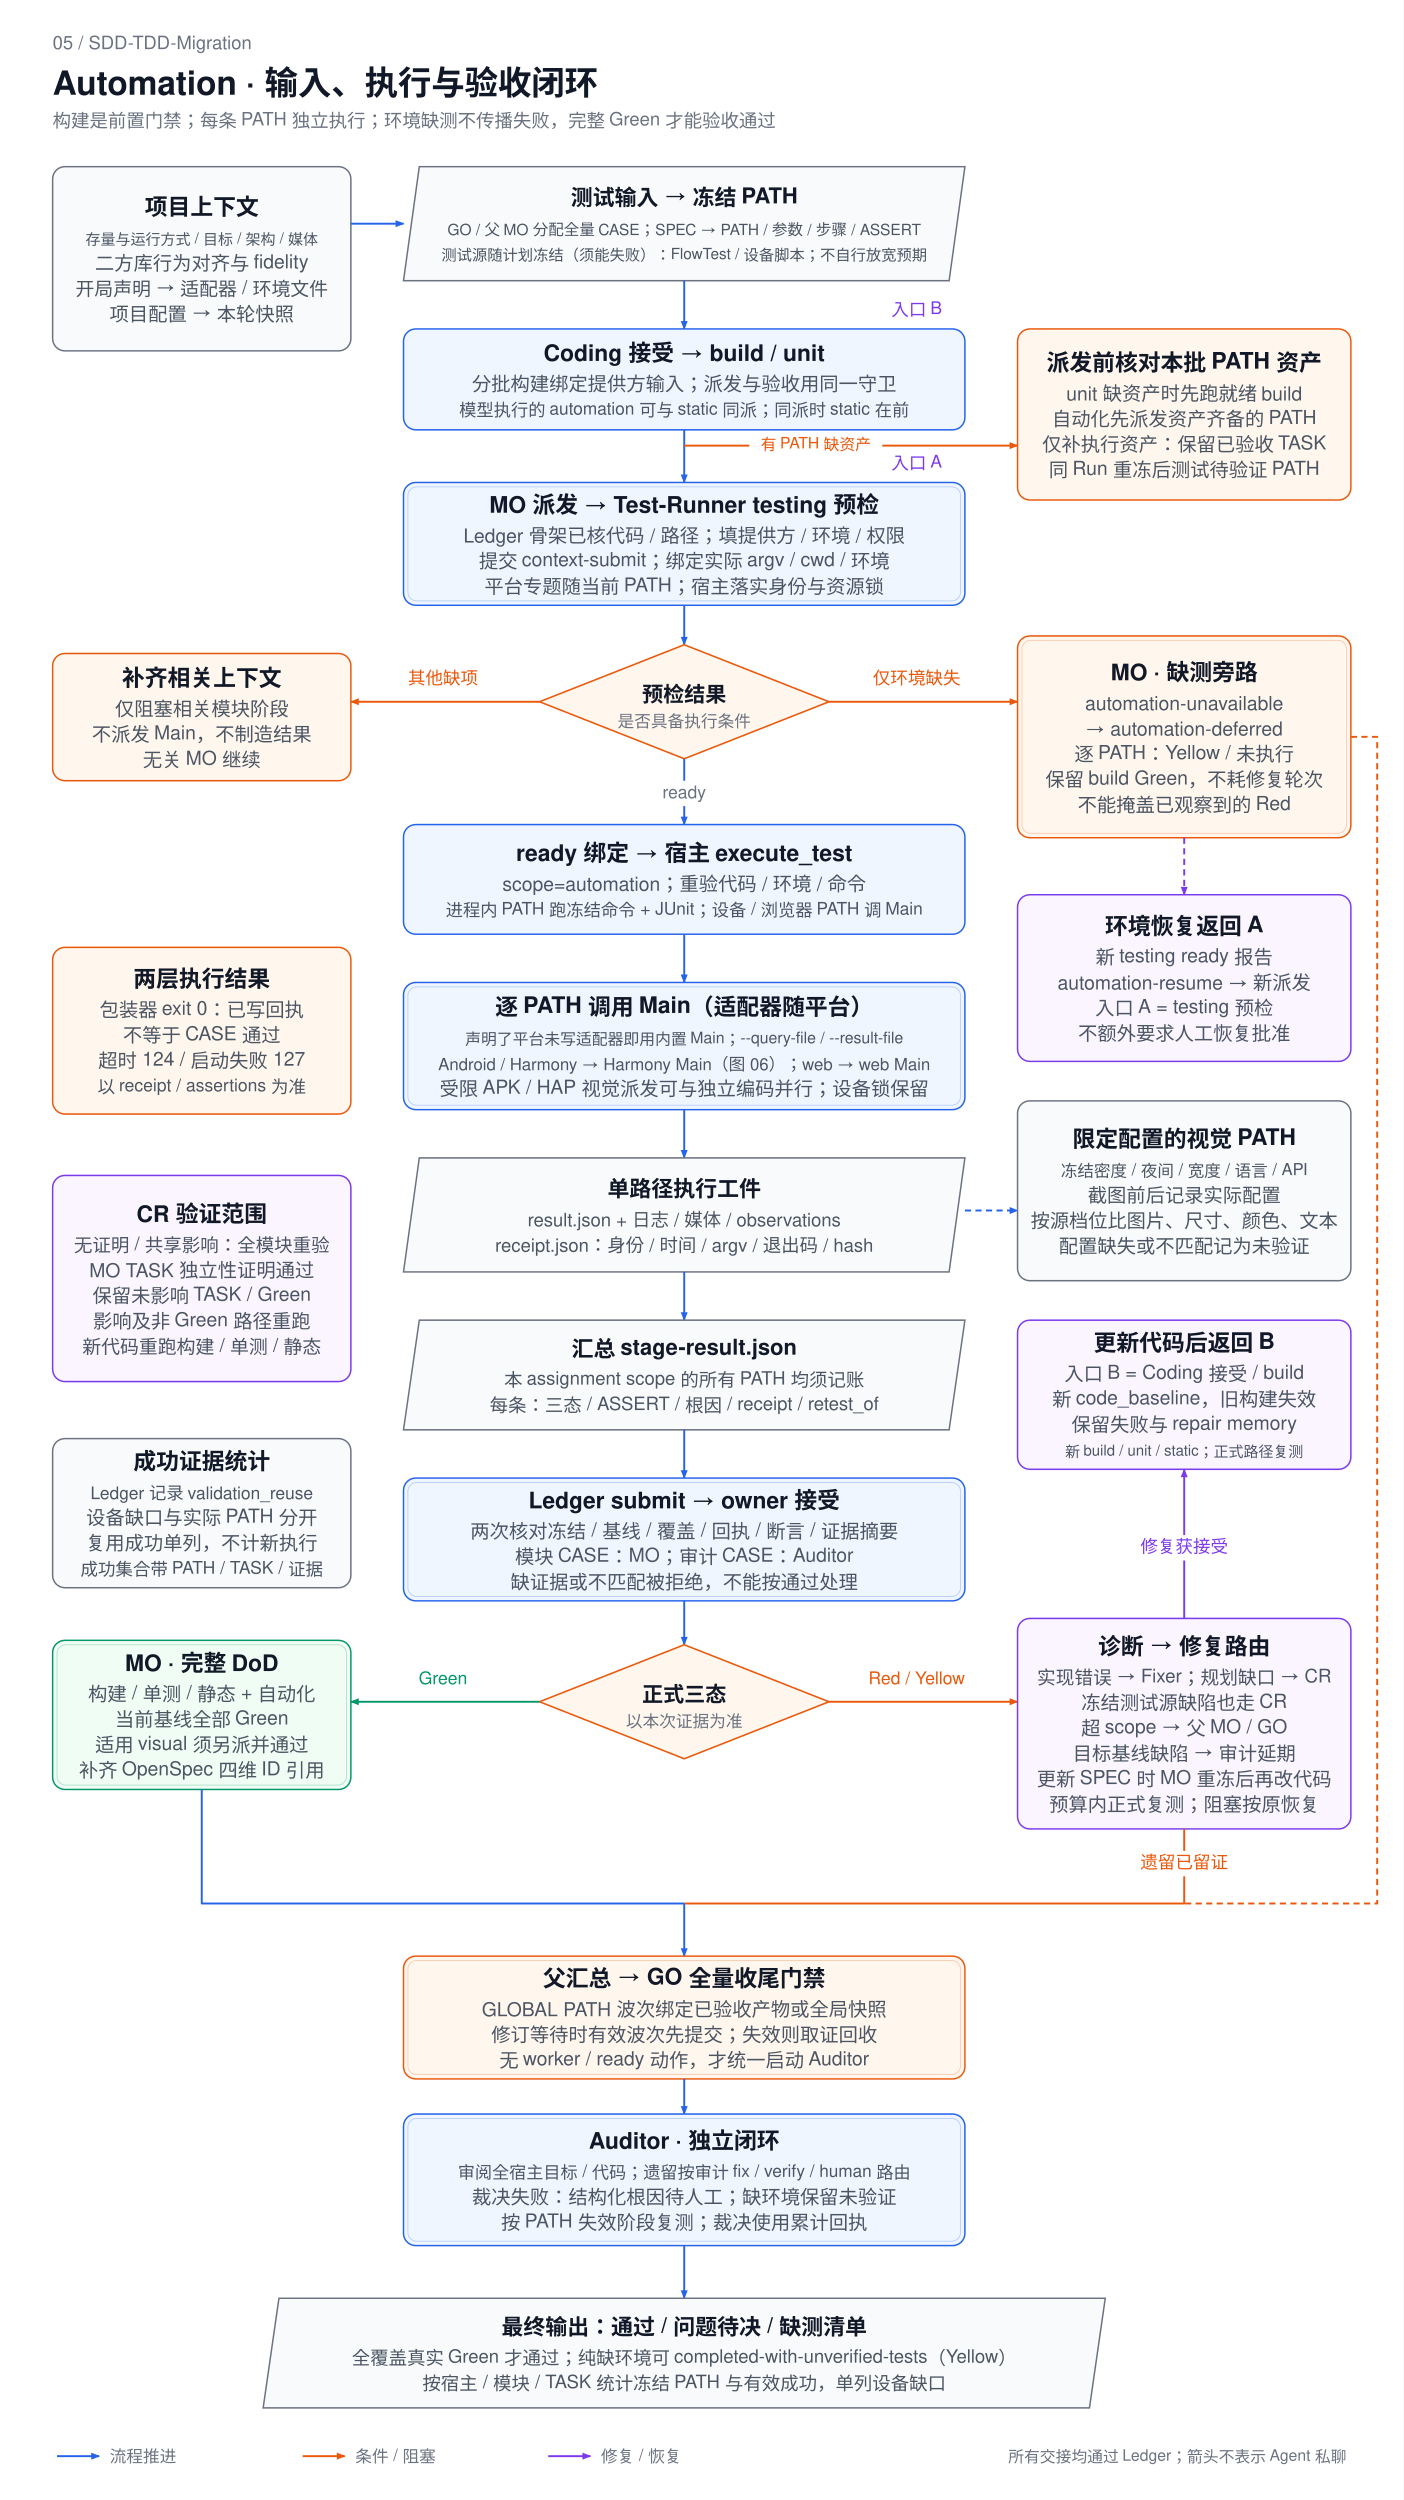
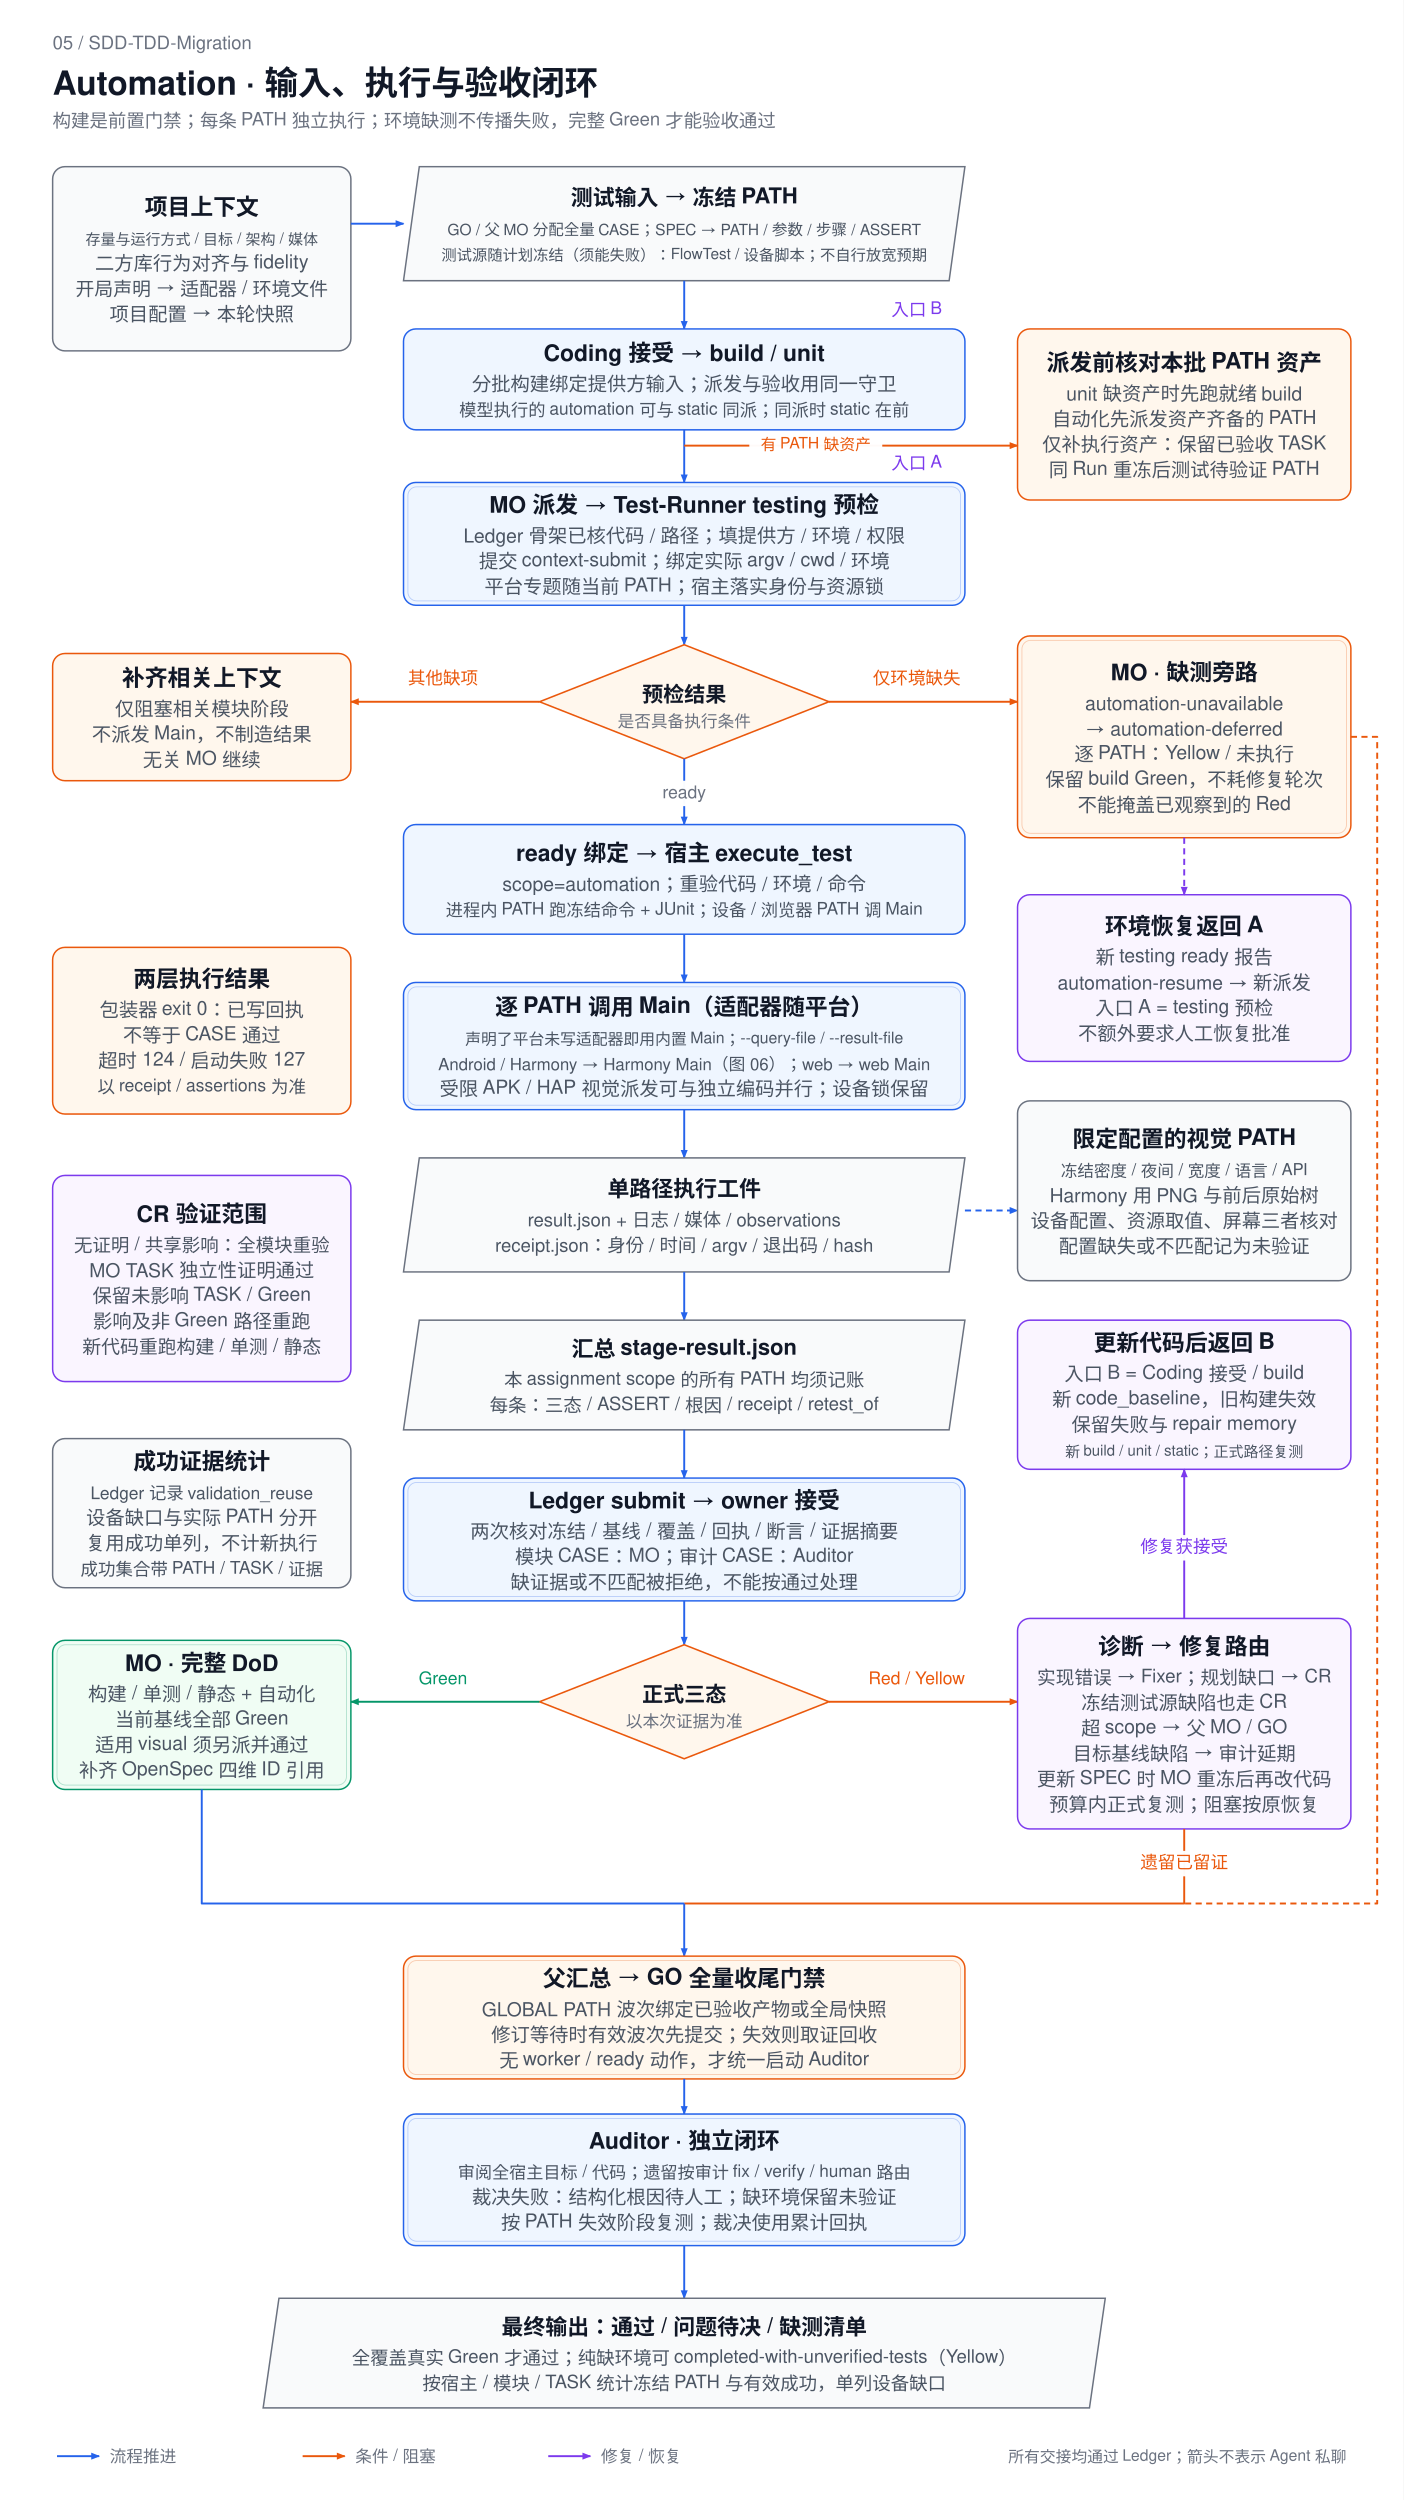
<svg xmlns="http://www.w3.org/2000/svg" width="1600" height="2850" viewBox="0 0 1600 2850" role="img" aria-labelledby="title desc">
  <style>text {font-family: "Helvetica Neue", Helvetica, Arial, "PingFang SC", "Microsoft YaHei", sans-serif;}</style>
  <defs>
    <marker id="arrow-blue" markerWidth="10" markerHeight="8" refX="9" refY="4" orient="auto" markerUnits="userSpaceOnUse">
      <path d="M0,0 L10,4 L0,8 Z" fill="#2563eb" />
    </marker>
    <marker id="arrow-orange" markerWidth="10" markerHeight="8" refX="9" refY="4" orient="auto" markerUnits="userSpaceOnUse">
      <path d="M0,0 L10,4 L0,8 Z" fill="#ea580c" />
    </marker>
    <marker id="arrow-green" markerWidth="10" markerHeight="8" refX="9" refY="4" orient="auto" markerUnits="userSpaceOnUse">
      <path d="M0,0 L10,4 L0,8 Z" fill="#059669" />
    </marker>
    <marker id="arrow-purple" markerWidth="10" markerHeight="8" refX="9" refY="4" orient="auto" markerUnits="userSpaceOnUse">
      <path d="M0,0 L10,4 L0,8 Z" fill="#7c3aed" />
    </marker>
    <marker id="arrow-gray" markerWidth="10" markerHeight="8" refX="9" refY="4" orient="auto" markerUnits="userSpaceOnUse">
      <path d="M0,0 L10,4 L0,8 Z" fill="#6b7280" />
    </marker>
  </defs>
  <rect width="1600" height="2850" fill="white" />
  <text x="60" y="56" font-size="21.00" fill="#6b7280" text-anchor="start" font-weight="400">05  /  SDD-TDD-Migration</text>
  <text x="60" y="108" font-size="38.00" fill="#111827" text-anchor="start" font-weight="700">Automation · 输入、执行与验收闭环</text>
  <text x="60" y="145" font-size="21.00" fill="#6b7280" text-anchor="start" font-weight="400">构建是前置门禁；每条 PATH 独立执行；环境缺测不传播失败，完整 Green 才能验收通过</text>
  <path d="M478,190 H1100 L1082,320 H460 Z" fill="#f9fafb" stroke="#6b7280" stroke-width="1.7" />
  <text x="780.0" y="234.0" font-size="25.00" fill="#111827" text-anchor="middle" font-weight="650">测试输入 → 冻结 PATH</text>
  <text x="780.0" y="268.0" font-size="17.68" fill="#4b5563" text-anchor="middle" font-weight="400">GO / 父 MO 分配全量 CASE；SPEC → PATH / 参数 / 步骤 / ASSERT</text>
  <text x="780.0" y="297.0" font-size="17.43" fill="#4b5563" text-anchor="middle" font-weight="400">测试源随计划冻结（须能失败）：FlowTest / 设备脚本；不自行放宽预期</text>
  <rect x="60" y="190" width="340" height="210" rx="14" fill="#f9fafb" stroke="#6b7280" stroke-width="1.7" />
  <text x="230.0" y="245.0" font-size="26.00" fill="#111827" text-anchor="middle" font-weight="650">项目上下文</text>
  <text x="230.0" y="279.0" font-size="17.10" fill="#4b5563" text-anchor="middle" font-weight="400">存量与运行方式 / 目标 / 架构 / 媒体</text>
  <text x="230.0" y="308.0" font-size="22.00" fill="#4b5563" text-anchor="middle" font-weight="400">二方库行为对齐与 fidelity</text>
  <text x="230.0" y="337.0" font-size="21.50" fill="#4b5563" text-anchor="middle" font-weight="400">开局声明 → 适配器 / 环境文件</text>
  <text x="230.0" y="366.0" font-size="22.00" fill="#4b5563" text-anchor="middle" font-weight="400">项目配置 → 本轮快照</text>
  <path d="M400,255 L460,255" fill="none" stroke="#2563eb" stroke-width="2.2" stroke-linejoin="round" marker-end="url(#arrow-blue)" />
  <path d="M780,320 L780,375" fill="none" stroke="#2563eb" stroke-width="2.2" stroke-linejoin="round" marker-end="url(#arrow-blue)" />
  <rect x="460" y="375" width="640" height="115" rx="14" fill="#eff6ff" stroke="#2563eb" stroke-width="1.7" />
  <text x="780.0" y="411.5" font-size="26.00" fill="#111827" text-anchor="middle" font-weight="650">Coding 接受 → build / unit</text>
  <text x="780.0" y="445.5" font-size="22.00" fill="#4b5563" text-anchor="middle" font-weight="400">分批构建绑定提供方输入；派发与验收用同一守卫</text>
  <text x="780.0" y="474.5" font-size="19.70" fill="#4b5563" text-anchor="middle" font-weight="400">模型执行的 automation 可与 static 同派；同派时 static 在前</text>
  <rect x="1160" y="375" width="380" height="195" rx="14" fill="#fff7ed" stroke="#ea580c" stroke-width="1.7" />
  <text x="1350.0" y="422.5" font-size="26.00" fill="#111827" text-anchor="middle" font-weight="650">派发前核对本批 PATH 资产</text>
  <text x="1350.0" y="456.5" font-size="22.00" fill="#4b5563" text-anchor="middle" font-weight="400">unit 缺资产时先跑就绪 build</text>
  <text x="1350.0" y="485.5" font-size="22.00" fill="#4b5563" text-anchor="middle" font-weight="400">自动化先派发资产齐备的 PATH</text>
  <text x="1350.0" y="514.5" font-size="22.00" fill="#4b5563" text-anchor="middle" font-weight="400">仅补执行资产：保留已验收 TASK</text>
  <text x="1350.0" y="543.5" font-size="22.00" fill="#4b5563" text-anchor="middle" font-weight="400">同 Run 重冻后测试待验证 PATH</text>
  <path d="M780,490 L780,550" fill="none" stroke="#2563eb" stroke-width="2.2" stroke-linejoin="round" marker-end="url(#arrow-blue)" />
  <path d="M780,508 L1160,508" fill="none" stroke="#ea580c" stroke-width="2.2" stroke-linejoin="round" marker-end="url(#arrow-orange)" />
  <rect x="854.22" y="495" width="151.56" height="27" rx="4" fill="white" opacity="0.97" />
  <text x="930" y="513" font-size="18.00" fill="#ea580c" text-anchor="middle" font-weight="400">有 PATH 缺资产</text>
  <rect x="460" y="550" width="640" height="140" rx="14" fill="#eff6ff" stroke="#2563eb" stroke-width="1.7" />
  <rect x="465" y="555" width="630" height="130" rx="10" fill="none" stroke="#2563eb" stroke-opacity="0.28" />
  <text x="780.0" y="584.5" font-size="26.00" fill="#111827" text-anchor="middle" font-weight="650">MO 派发 → Test-Runner testing 预检</text>
  <text x="780.0" y="618.5" font-size="22.00" fill="#4b5563" text-anchor="middle" font-weight="400">Ledger 骨架已核代码 / 路径；填提供方 / 环境 / 权限</text>
  <text x="780.0" y="647.5" font-size="22.00" fill="#4b5563" text-anchor="middle" font-weight="400">提交 context-submit；绑定实际 argv / cwd / 环境</text>
  <text x="780.0" y="676.5" font-size="22.00" fill="#4b5563" text-anchor="middle" font-weight="400">平台专题随当前 PATH；宿主落实身份与资源锁</text>
  <path d="M780,690 L780,735" fill="none" stroke="#2563eb" stroke-width="2.2" stroke-linejoin="round" marker-end="url(#arrow-blue)" />
  <path d="M780,735.0 L945.0,800 L780,865.0 L615.0,800 Z" fill="#fff7ed" stroke="#ea580c" stroke-width="1.8" />
  <text x="780" y="800" font-size="24.00" fill="#111827" text-anchor="middle" font-weight="650">预检结果</text>
  <text x="780" y="829" font-size="19.00" fill="#6b7280" text-anchor="middle" font-weight="400">是否具备执行条件</text>
  <path d="M615,800 L400,800" fill="none" stroke="#ea580c" stroke-width="2.2" stroke-linejoin="round" marker-end="url(#arrow-orange)" />
  <rect x="456.0" y="760" width="98" height="29" rx="4" fill="white" opacity="0.97" />
  <text x="505" y="780" font-size="20.00" fill="#ea580c" text-anchor="middle" font-weight="400">其他缺项</text>
  <rect x="60" y="745" width="340" height="145" rx="14" fill="#fff7ed" stroke="#ea580c" stroke-width="1.7" />
  <text x="230.0" y="782.0" font-size="26.00" fill="#111827" text-anchor="middle" font-weight="650">补齐相关上下文</text>
  <text x="230.0" y="816.0" font-size="22.00" fill="#4b5563" text-anchor="middle" font-weight="400">仅阻塞相关模块阶段</text>
  <text x="230.0" y="845.0" font-size="22.00" fill="#4b5563" text-anchor="middle" font-weight="400">不派发 Main，不制造结果</text>
  <text x="230.0" y="874.0" font-size="22.00" fill="#4b5563" text-anchor="middle" font-weight="400">无关 MO 继续</text>
  <path d="M945,800 L1160,800" fill="none" stroke="#ea580c" stroke-width="2.2" stroke-linejoin="round" marker-end="url(#arrow-orange)" />
  <rect x="986.0" y="760" width="118" height="29" rx="4" fill="white" opacity="0.97" />
  <text x="1045" y="780" font-size="20.00" fill="#ea580c" text-anchor="middle" font-weight="400">仅环境缺失</text>
  <rect x="1160" y="725" width="380" height="230" rx="14" fill="#fff7ed" stroke="#ea580c" stroke-width="1.7" />
  <rect x="1165" y="730" width="370" height="220" rx="10" fill="none" stroke="#ea580c" stroke-opacity="0.28" />
  <text x="1350.0" y="775.5" font-size="26.00" fill="#111827" text-anchor="middle" font-weight="650">MO · 缺测旁路</text>
  <text x="1350.0" y="809.5" font-size="22.00" fill="#4b5563" text-anchor="middle" font-weight="400">automation-unavailable</text>
  <text x="1350.0" y="838.5" font-size="22.00" fill="#4b5563" text-anchor="middle" font-weight="400">→ automation-deferred</text>
  <text x="1350.0" y="867.5" font-size="22.00" fill="#4b5563" text-anchor="middle" font-weight="400">逐 PATH：Yellow / 未执行</text>
  <text x="1350.0" y="896.5" font-size="22.00" fill="#4b5563" text-anchor="middle" font-weight="400">保留 build Green，不耗修复轮次</text>
  <text x="1350.0" y="925.5" font-size="22.00" fill="#4b5563" text-anchor="middle" font-weight="400">不能掩盖已观察到的 Red</text>
  <path d="M780,865 L780,940" fill="none" stroke="#2563eb" stroke-width="2.2" stroke-linejoin="round" marker-end="url(#arrow-blue)" />
  <rect x="742.5" y="890" width="75.0" height="29" rx="4" fill="white" opacity="0.97" />
  <text x="780" y="910" font-size="20.00" fill="#6b7280" text-anchor="middle" font-weight="400">ready</text>
  <rect x="460" y="940" width="640" height="125" rx="14" fill="#eff6ff" stroke="#2563eb" stroke-width="1.7" />
  <text x="780.0" y="981.5" font-size="26.00" fill="#111827" text-anchor="middle" font-weight="650">ready 绑定 → 宿主 execute_test</text>
  <text x="780.0" y="1015.5" font-size="22.00" fill="#4b5563" text-anchor="middle" font-weight="400">scope=automation；重验代码 / 环境 / 命令</text>
  <text x="780.0" y="1044.5" font-size="19.70" fill="#4b5563" text-anchor="middle" font-weight="400">进程内 PATH 跑冻结命令 + JUnit；设备 / 浏览器 PATH 调 Main</text>
  <path d="M780,1065 L780,1120" fill="none" stroke="#2563eb" stroke-width="2.2" stroke-linejoin="round" marker-end="url(#arrow-blue)" />
  <rect x="460" y="1120" width="640" height="145" rx="14" fill="#eff6ff" stroke="#2563eb" stroke-width="1.7" />
  <rect x="465" y="1125" width="630" height="135" rx="10" fill="none" stroke="#2563eb" stroke-opacity="0.28" />
  <text x="780.0" y="1157.0" font-size="26.00" fill="#111827" text-anchor="middle" font-weight="650">逐 PATH 调用 Main（适配器随平台）</text>
  <text x="780.0" y="1191.0" font-size="18.04" fill="#4b5563" text-anchor="middle" font-weight="400">声明了平台未写适配器即用内置 Main；--query-file / --result-file</text>
  <text x="780.0" y="1220.0" font-size="19.10" fill="#4b5563" text-anchor="middle" font-weight="400">Android / Harmony → Harmony Main（图 06）；web → web Main</text>
  <text x="780.0" y="1249.0" font-size="22.00" fill="#4b5563" text-anchor="middle" font-weight="400">受限 APK / HAP 视觉派发可与独立编码并行；设备锁保留</text>
  <rect x="60" y="1080" width="340" height="190" rx="14" fill="#fff7ed" stroke="#ea580c" stroke-width="1.7" />
  <text x="230.0" y="1125.0" font-size="26.00" fill="#111827" text-anchor="middle" font-weight="650">两层执行结果</text>
  <text x="230.0" y="1159.0" font-size="22.00" fill="#4b5563" text-anchor="middle" font-weight="400">包装器 exit 0：已写回执</text>
  <text x="230.0" y="1188.0" font-size="22.00" fill="#4b5563" text-anchor="middle" font-weight="400">不等于 CASE 通过</text>
  <text x="230.0" y="1217.0" font-size="22.00" fill="#4b5563" text-anchor="middle" font-weight="400">超时 124 / 启动失败 127</text>
  <text x="230.0" y="1246.0" font-size="19.95" fill="#4b5563" text-anchor="middle" font-weight="400">以 receipt / assertions 为准</text>
  <path d="M780,1265 L780,1320" fill="none" stroke="#2563eb" stroke-width="2.2" stroke-linejoin="round" marker-end="url(#arrow-blue)" />
  <path d="M478,1320 H1100 L1082,1450 H460 Z" fill="#f9fafb" stroke="#6b7280" stroke-width="1.7" />
  <text x="780.0" y="1364.0" font-size="25.00" fill="#111827" text-anchor="middle" font-weight="650">单路径执行工件</text>
  <text x="780.0" y="1398.0" font-size="21.00" fill="#4b5563" text-anchor="middle" font-weight="400">result.json + 日志 / 媒体 / observations</text>
  <text x="780.0" y="1427.0" font-size="21.00" fill="#4b5563" text-anchor="middle" font-weight="400">receipt.json：身份 / 时间 / argv / 退出码 / hash</text>
  <path d="M1100,1380 L1160,1380" fill="none" stroke="#2563eb" stroke-width="2.2" stroke-linejoin="round" stroke-dasharray="7 5" marker-end="url(#arrow-blue)" />
  <rect x="1160" y="1255" width="380" height="205" rx="14" fill="#f9fafb" stroke="#6b7280" stroke-width="1.7" />
  <text x="1350.0" y="1307.5" font-size="26.00" fill="#111827" text-anchor="middle" font-weight="650">限定配置的视觉 PATH</text>
  <text x="1350.0" y="1341.5" font-size="18.87" fill="#4b5563" text-anchor="middle" font-weight="400">冻结密度 / 夜间 / 宽度 / 语言 / API</text>
-   <text x="1350.0" y="1370.5" font-size="22.00" fill="#4b5563" text-anchor="middle" font-weight="400">截图前后记录实际配置</text>
-   <text x="1350.0" y="1399.5" font-size="21.88" fill="#4b5563" text-anchor="middle" font-weight="400">按源档位比图片、尺寸、颜色、文本</text>
+   <text x="1350.0" y="1370.5" font-size="22.00" fill="#4b5563" text-anchor="middle" font-weight="400">Harmony 用 PNG 与前后原始树</text>
+   <text x="1350.0" y="1399.5" font-size="21.88" fill="#4b5563" text-anchor="middle" font-weight="400">设备配置、资源取值、屏幕三者核对</text>
  <text x="1350.0" y="1428.5" font-size="22.00" fill="#4b5563" text-anchor="middle" font-weight="400">配置缺失或不匹配记为未验证</text>
  <rect x="60" y="1340" width="340" height="235" rx="14" fill="#faf5ff" stroke="#7c3aed" stroke-width="1.7" />
  <text x="230.0" y="1393.0" font-size="26.00" fill="#111827" text-anchor="middle" font-weight="650">CR 验证范围</text>
  <text x="230.0" y="1427.0" font-size="21.07" fill="#4b5563" text-anchor="middle" font-weight="400">无证明 / 共享影响：全模块重验</text>
  <text x="230.0" y="1456.0" font-size="22.00" fill="#4b5563" text-anchor="middle" font-weight="400">MO TASK 独立性证明通过</text>
  <text x="230.0" y="1485.0" font-size="22.00" fill="#4b5563" text-anchor="middle" font-weight="400">保留未影响 TASK / Green</text>
  <text x="230.0" y="1514.0" font-size="22.00" fill="#4b5563" text-anchor="middle" font-weight="400">影响及非 Green 路径重跑</text>
  <text x="230.0" y="1543.0" font-size="21.50" fill="#4b5563" text-anchor="middle" font-weight="400">新代码重跑构建 / 单测 / 静态</text>
  <rect x="60" y="1640" width="340" height="170" rx="14" fill="#f9fafb" stroke="#6b7280" stroke-width="1.7" />
  <text x="230.0" y="1675.0" font-size="26.00" fill="#111827" text-anchor="middle" font-weight="650">成功证据统计</text>
  <text x="230.0" y="1709.0" font-size="19.77" fill="#4b5563" text-anchor="middle" font-weight="400">Ledger 记录 validation_reuse</text>
  <text x="230.0" y="1738.0" font-size="22.00" fill="#4b5563" text-anchor="middle" font-weight="400">设备缺口与实际 PATH 分开</text>
  <text x="230.0" y="1767.0" font-size="22.00" fill="#4b5563" text-anchor="middle" font-weight="400">复用成功单列，不计新执行</text>
  <text x="230.0" y="1796.0" font-size="19.94" fill="#4b5563" text-anchor="middle" font-weight="400">成功集合带 PATH / TASK / 证据</text>
  <path d="M780,1450 L780,1505" fill="none" stroke="#2563eb" stroke-width="2.2" stroke-linejoin="round" marker-end="url(#arrow-blue)" />
  <path d="M478,1505 H1100 L1082,1630 H460 Z" fill="#f9fafb" stroke="#6b7280" stroke-width="1.7" />
  <text x="780.0" y="1546.5" font-size="25.00" fill="#111827" text-anchor="middle" font-weight="650">汇总 stage-result.json</text>
  <text x="780.0" y="1580.5" font-size="21.00" fill="#4b5563" text-anchor="middle" font-weight="400">本 assignment scope 的所有 PATH 均须记账</text>
  <text x="780.0" y="1609.5" font-size="21.00" fill="#4b5563" text-anchor="middle" font-weight="400">每条：三态 / ASSERT / 根因 / receipt / retest_of</text>
  <path d="M780,1630 L780,1685" fill="none" stroke="#2563eb" stroke-width="2.2" stroke-linejoin="round" marker-end="url(#arrow-blue)" />
  <rect x="460" y="1685" width="640" height="140" rx="14" fill="#eff6ff" stroke="#2563eb" stroke-width="1.7" />
  <rect x="465" y="1690" width="630" height="130" rx="10" fill="none" stroke="#2563eb" stroke-opacity="0.28" />
  <text x="780.0" y="1719.5" font-size="26.00" fill="#111827" text-anchor="middle" font-weight="650">Ledger submit → owner 接受</text>
  <text x="780.0" y="1753.5" font-size="22.00" fill="#4b5563" text-anchor="middle" font-weight="400">两次核对冻结 / 基线 / 覆盖 / 回执 / 断言 / 证据摘要</text>
  <text x="780.0" y="1782.5" font-size="22.00" fill="#4b5563" text-anchor="middle" font-weight="400">模块 CASE：MO；审计 CASE：Auditor</text>
  <text x="780.0" y="1811.5" font-size="22.00" fill="#4b5563" text-anchor="middle" font-weight="400">缺证据或不匹配被拒绝，不能按通过处理</text>
  <path d="M780,1825 L780,1875" fill="none" stroke="#2563eb" stroke-width="2.2" stroke-linejoin="round" marker-end="url(#arrow-blue)" />
  <path d="M780,1875.0 L945.0,1940 L780,2005.0 L615.0,1940 Z" fill="#fff7ed" stroke="#ea580c" stroke-width="1.8" />
  <text x="780" y="1940" font-size="24.00" fill="#111827" text-anchor="middle" font-weight="650">正式三态</text>
  <text x="780" y="1969" font-size="19.00" fill="#6b7280" text-anchor="middle" font-weight="400">以本次证据为准</text>
  <path d="M615,1940 L400,1940" fill="none" stroke="#059669" stroke-width="2.2" stroke-linejoin="round" marker-end="url(#arrow-green)" />
  <rect x="467.5" y="1900" width="75.0" height="29" rx="4" fill="white" opacity="0.97" />
  <text x="505" y="1920" font-size="20.00" fill="#059669" text-anchor="middle" font-weight="400">Green</text>
  <rect x="60" y="1870" width="340" height="170" rx="14" fill="#f0fdf4" stroke="#059669" stroke-width="1.7" />
  <rect x="65" y="1875" width="330" height="160" rx="10" fill="none" stroke="#059669" stroke-opacity="0.28" />
  <text x="230.0" y="1905.0" font-size="26.00" fill="#111827" text-anchor="middle" font-weight="650">MO · 完整 DoD</text>
  <text x="230.0" y="1939.0" font-size="21.94" fill="#4b5563" text-anchor="middle" font-weight="400">构建 / 单测 / 静态 + 自动化</text>
  <text x="230.0" y="1968.0" font-size="22.00" fill="#4b5563" text-anchor="middle" font-weight="400">当前基线全部 Green</text>
  <text x="230.0" y="1997.0" font-size="22.00" fill="#4b5563" text-anchor="middle" font-weight="400">适用 visual 须另派并通过</text>
  <text x="230.0" y="2026.0" font-size="22.00" fill="#4b5563" text-anchor="middle" font-weight="400">补齐 OpenSpec 四维 ID 引用</text>
  <path d="M945,1940 L1160,1940" fill="none" stroke="#ea580c" stroke-width="2.2" stroke-linejoin="round" marker-end="url(#arrow-orange)" />
  <rect x="967.6" y="1900" width="154.8" height="29" rx="4" fill="white" opacity="0.97" />
  <text x="1045" y="1920" font-size="20.00" fill="#ea580c" text-anchor="middle" font-weight="400">Red / Yellow</text>
  <rect x="1160" y="1845" width="380" height="240" rx="14" fill="#faf5ff" stroke="#7c3aed" stroke-width="1.7" />
  <text x="1350.0" y="1886.0" font-size="26.00" fill="#111827" text-anchor="middle" font-weight="650">诊断 → 修复路由</text>
  <text x="1350.0" y="1920.0" font-size="21.33" fill="#4b5563" text-anchor="middle" font-weight="400">实现错误 → Fixer；规划缺口 → CR</text>
  <text x="1350.0" y="1949.0" font-size="22.00" fill="#4b5563" text-anchor="middle" font-weight="400">冻结测试源缺陷也走 CR</text>
  <text x="1350.0" y="1978.0" font-size="22.00" fill="#4b5563" text-anchor="middle" font-weight="400">超 scope → 父 MO / GO</text>
  <text x="1350.0" y="2007.0" font-size="22.00" fill="#4b5563" text-anchor="middle" font-weight="400">目标基线缺陷 → 审计延期</text>
  <text x="1350.0" y="2036.0" font-size="22.00" fill="#4b5563" text-anchor="middle" font-weight="400">更新 SPEC 时 MO 重冻后再改代码</text>
  <text x="1350.0" y="2065.0" font-size="22.00" fill="#4b5563" text-anchor="middle" font-weight="400">预算内正式复测；阻塞按原恢复</text>
  <rect x="1160" y="1505" width="380" height="170" rx="14" fill="#faf5ff" stroke="#7c3aed" stroke-width="1.7" />
  <text x="1350.0" y="1540.0" font-size="26.00" fill="#111827" text-anchor="middle" font-weight="650">更新代码后返回 B</text>
  <text x="1350.0" y="1574.0" font-size="22.00" fill="#4b5563" text-anchor="middle" font-weight="400">入口 B = Coding 接受 / build</text>
  <text x="1350.0" y="1603.0" font-size="22.00" fill="#4b5563" text-anchor="middle" font-weight="400">新 code_baseline，旧构建失效</text>
  <text x="1350.0" y="1632.0" font-size="22.00" fill="#4b5563" text-anchor="middle" font-weight="400">保留失败与 repair memory</text>
  <text x="1350.0" y="1661.0" font-size="17.04" fill="#4b5563" text-anchor="middle" font-weight="400">新 build / unit / static；正式路径复测</text>
  <path d="M1350,1845 L1350,1675" fill="none" stroke="#7c3aed" stroke-width="2.2" stroke-linejoin="round" marker-end="url(#arrow-purple)" />
  <rect x="1291.0" y="1750" width="118" height="29" rx="4" fill="white" opacity="0.97" />
  <text x="1350" y="1770" font-size="20.00" fill="#7c3aed" text-anchor="middle" font-weight="400">修复获接受</text>
  <rect x="1004.6" y="340" width="80.8" height="29" rx="4" fill="white" opacity="0.97" />
  <text x="1045" y="360" font-size="20.00" fill="#7c3aed" text-anchor="middle" font-weight="400">入口 B</text>
  <rect x="1160" y="1020" width="380" height="190" rx="14" fill="#faf5ff" stroke="#7c3aed" stroke-width="1.7" />
  <text x="1350.0" y="1065.0" font-size="26.00" fill="#111827" text-anchor="middle" font-weight="650">环境恢复返回 A</text>
  <text x="1350.0" y="1099.0" font-size="22.00" fill="#4b5563" text-anchor="middle" font-weight="400">新 testing ready 报告</text>
  <text x="1350.0" y="1128.0" font-size="22.00" fill="#4b5563" text-anchor="middle" font-weight="400">automation-resume → 新派发</text>
  <text x="1350.0" y="1157.0" font-size="22.00" fill="#4b5563" text-anchor="middle" font-weight="400">入口 A = testing 预检</text>
  <text x="1350.0" y="1186.0" font-size="22.00" fill="#4b5563" text-anchor="middle" font-weight="400">不额外要求人工恢复批准</text>
  <path d="M1350,955 L1350,1020" fill="none" stroke="#7c3aed" stroke-width="2.2" stroke-linejoin="round" stroke-dasharray="7 5" marker-end="url(#arrow-purple)" />
  <rect x="1004.6" y="515" width="80.8" height="29" rx="4" fill="white" opacity="0.97" />
  <text x="1045" y="535" font-size="20.00" fill="#7c3aed" text-anchor="middle" font-weight="400">入口 A</text>
  <path d="M230,2040 L230,2170 L780,2170" fill="none" stroke="#2563eb" stroke-width="2.2" stroke-linejoin="round" />
  <path d="M1350,2085 L1350,2170 L780,2170" fill="none" stroke="#ea580c" stroke-width="2.2" stroke-linejoin="round" />
  <rect x="1291.0" y="2110" width="118" height="29" rx="4" fill="white" opacity="0.97" />
  <text x="1350" y="2130" font-size="20.00" fill="#ea580c" text-anchor="middle" font-weight="400">遗留已留证</text>
  <path d="M1540,840 L1570,840 L1570,2170 L1350,2170" fill="none" stroke="#ea580c" stroke-width="2.2" stroke-linejoin="round" stroke-dasharray="7 5" />
  <path d="M780,2170 L780,2230" fill="none" stroke="#2563eb" stroke-width="2.2" stroke-linejoin="round" marker-end="url(#arrow-blue)" />
  <rect x="460" y="2230" width="640" height="140" rx="14" fill="#fff7ed" stroke="#ea580c" stroke-width="1.7" />
  <rect x="465" y="2235" width="630" height="130" rx="10" fill="none" stroke="#ea580c" stroke-opacity="0.28" />
  <text x="780.0" y="2264.5" font-size="26.00" fill="#111827" text-anchor="middle" font-weight="650">父汇总 → GO 全量收尾门禁</text>
  <text x="780.0" y="2298.5" font-size="22.00" fill="#4b5563" text-anchor="middle" font-weight="400">GLOBAL PATH 波次绑定已验收产物或全局快照</text>
  <text x="780.0" y="2327.5" font-size="22.00" fill="#4b5563" text-anchor="middle" font-weight="400">修订等待时有效波次先提交；失效则取证回收</text>
  <text x="780.0" y="2356.5" font-size="22.00" fill="#4b5563" text-anchor="middle" font-weight="400">无 worker / ready 动作，才统一启动 Auditor</text>
  <path d="M780,2370 L780,2410" fill="none" stroke="#2563eb" stroke-width="2.2" stroke-linejoin="round" marker-end="url(#arrow-blue)" />
  <rect x="460" y="2410" width="640" height="150" rx="14" fill="#eff6ff" stroke="#2563eb" stroke-width="1.7" />
  <rect x="465" y="2415" width="630" height="140" rx="10" fill="none" stroke="#2563eb" stroke-opacity="0.28" />
  <text x="780.0" y="2449.5" font-size="26.00" fill="#111827" text-anchor="middle" font-weight="650">Auditor · 独立闭环</text>
  <text x="780.0" y="2483.5" font-size="19.52" fill="#4b5563" text-anchor="middle" font-weight="400">审阅全宿主目标 / 代码；遗留按审计 fix / verify / human 路由</text>
  <text x="780.0" y="2512.5" font-size="22.00" fill="#4b5563" text-anchor="middle" font-weight="400">裁决失败：结构化根因待人工；缺环境保留未验证</text>
  <text x="780.0" y="2541.5" font-size="22.00" fill="#4b5563" text-anchor="middle" font-weight="400">按 PATH 失效阶段复测；裁决使用累计回执</text>
  <path d="M780,2560 L780,2620" fill="none" stroke="#2563eb" stroke-width="2.2" stroke-linejoin="round" marker-end="url(#arrow-blue)" />
  <path d="M318,2620 H1260 L1242,2745 H300 Z" fill="#f9fafb" stroke="#6b7280" stroke-width="1.7" />
  <text x="780.0" y="2661.5" font-size="25.00" fill="#111827" text-anchor="middle" font-weight="650">最终输出：通过 / 问题待决 / 缺测清单</text>
  <text x="780.0" y="2695.5" font-size="21.00" fill="#4b5563" text-anchor="middle" font-weight="400">全覆盖真实 Green 才通过；纯缺环境可 completed-with-unverified-tests（Yellow）</text>
  <text x="780.0" y="2724.5" font-size="21.00" fill="#4b5563" text-anchor="middle" font-weight="400">按宿主 / 模块 / TASK 统计冻结 PATH 与有效成功，单列设备缺口</text>
  <path d="M65,2800 L113,2800" fill="none" stroke="#2563eb" stroke-width="2.2" stroke-linejoin="round" marker-end="url(#arrow-blue)" />
  <text x="125" y="2807" font-size="19.00" fill="#6b7280" text-anchor="start" font-weight="400">流程推进</text>
  <path d="M345,2800 L393,2800" fill="none" stroke="#ea580c" stroke-width="2.2" stroke-linejoin="round" marker-end="url(#arrow-orange)" />
  <text x="405" y="2807" font-size="19.00" fill="#6b7280" text-anchor="start" font-weight="400">条件 / 阻塞</text>
  <path d="M625,2800 L673,2800" fill="none" stroke="#7c3aed" stroke-width="2.2" stroke-linejoin="round" marker-end="url(#arrow-purple)" />
  <text x="685" y="2807" font-size="19.00" fill="#6b7280" text-anchor="start" font-weight="400">修复 / 恢复</text>
  <text x="1535" y="2807" font-size="18.00" fill="#6b7280" text-anchor="end" font-weight="400">所有交接均通过 Ledger；箭头不表示 Agent 私聊</text>
</svg>
